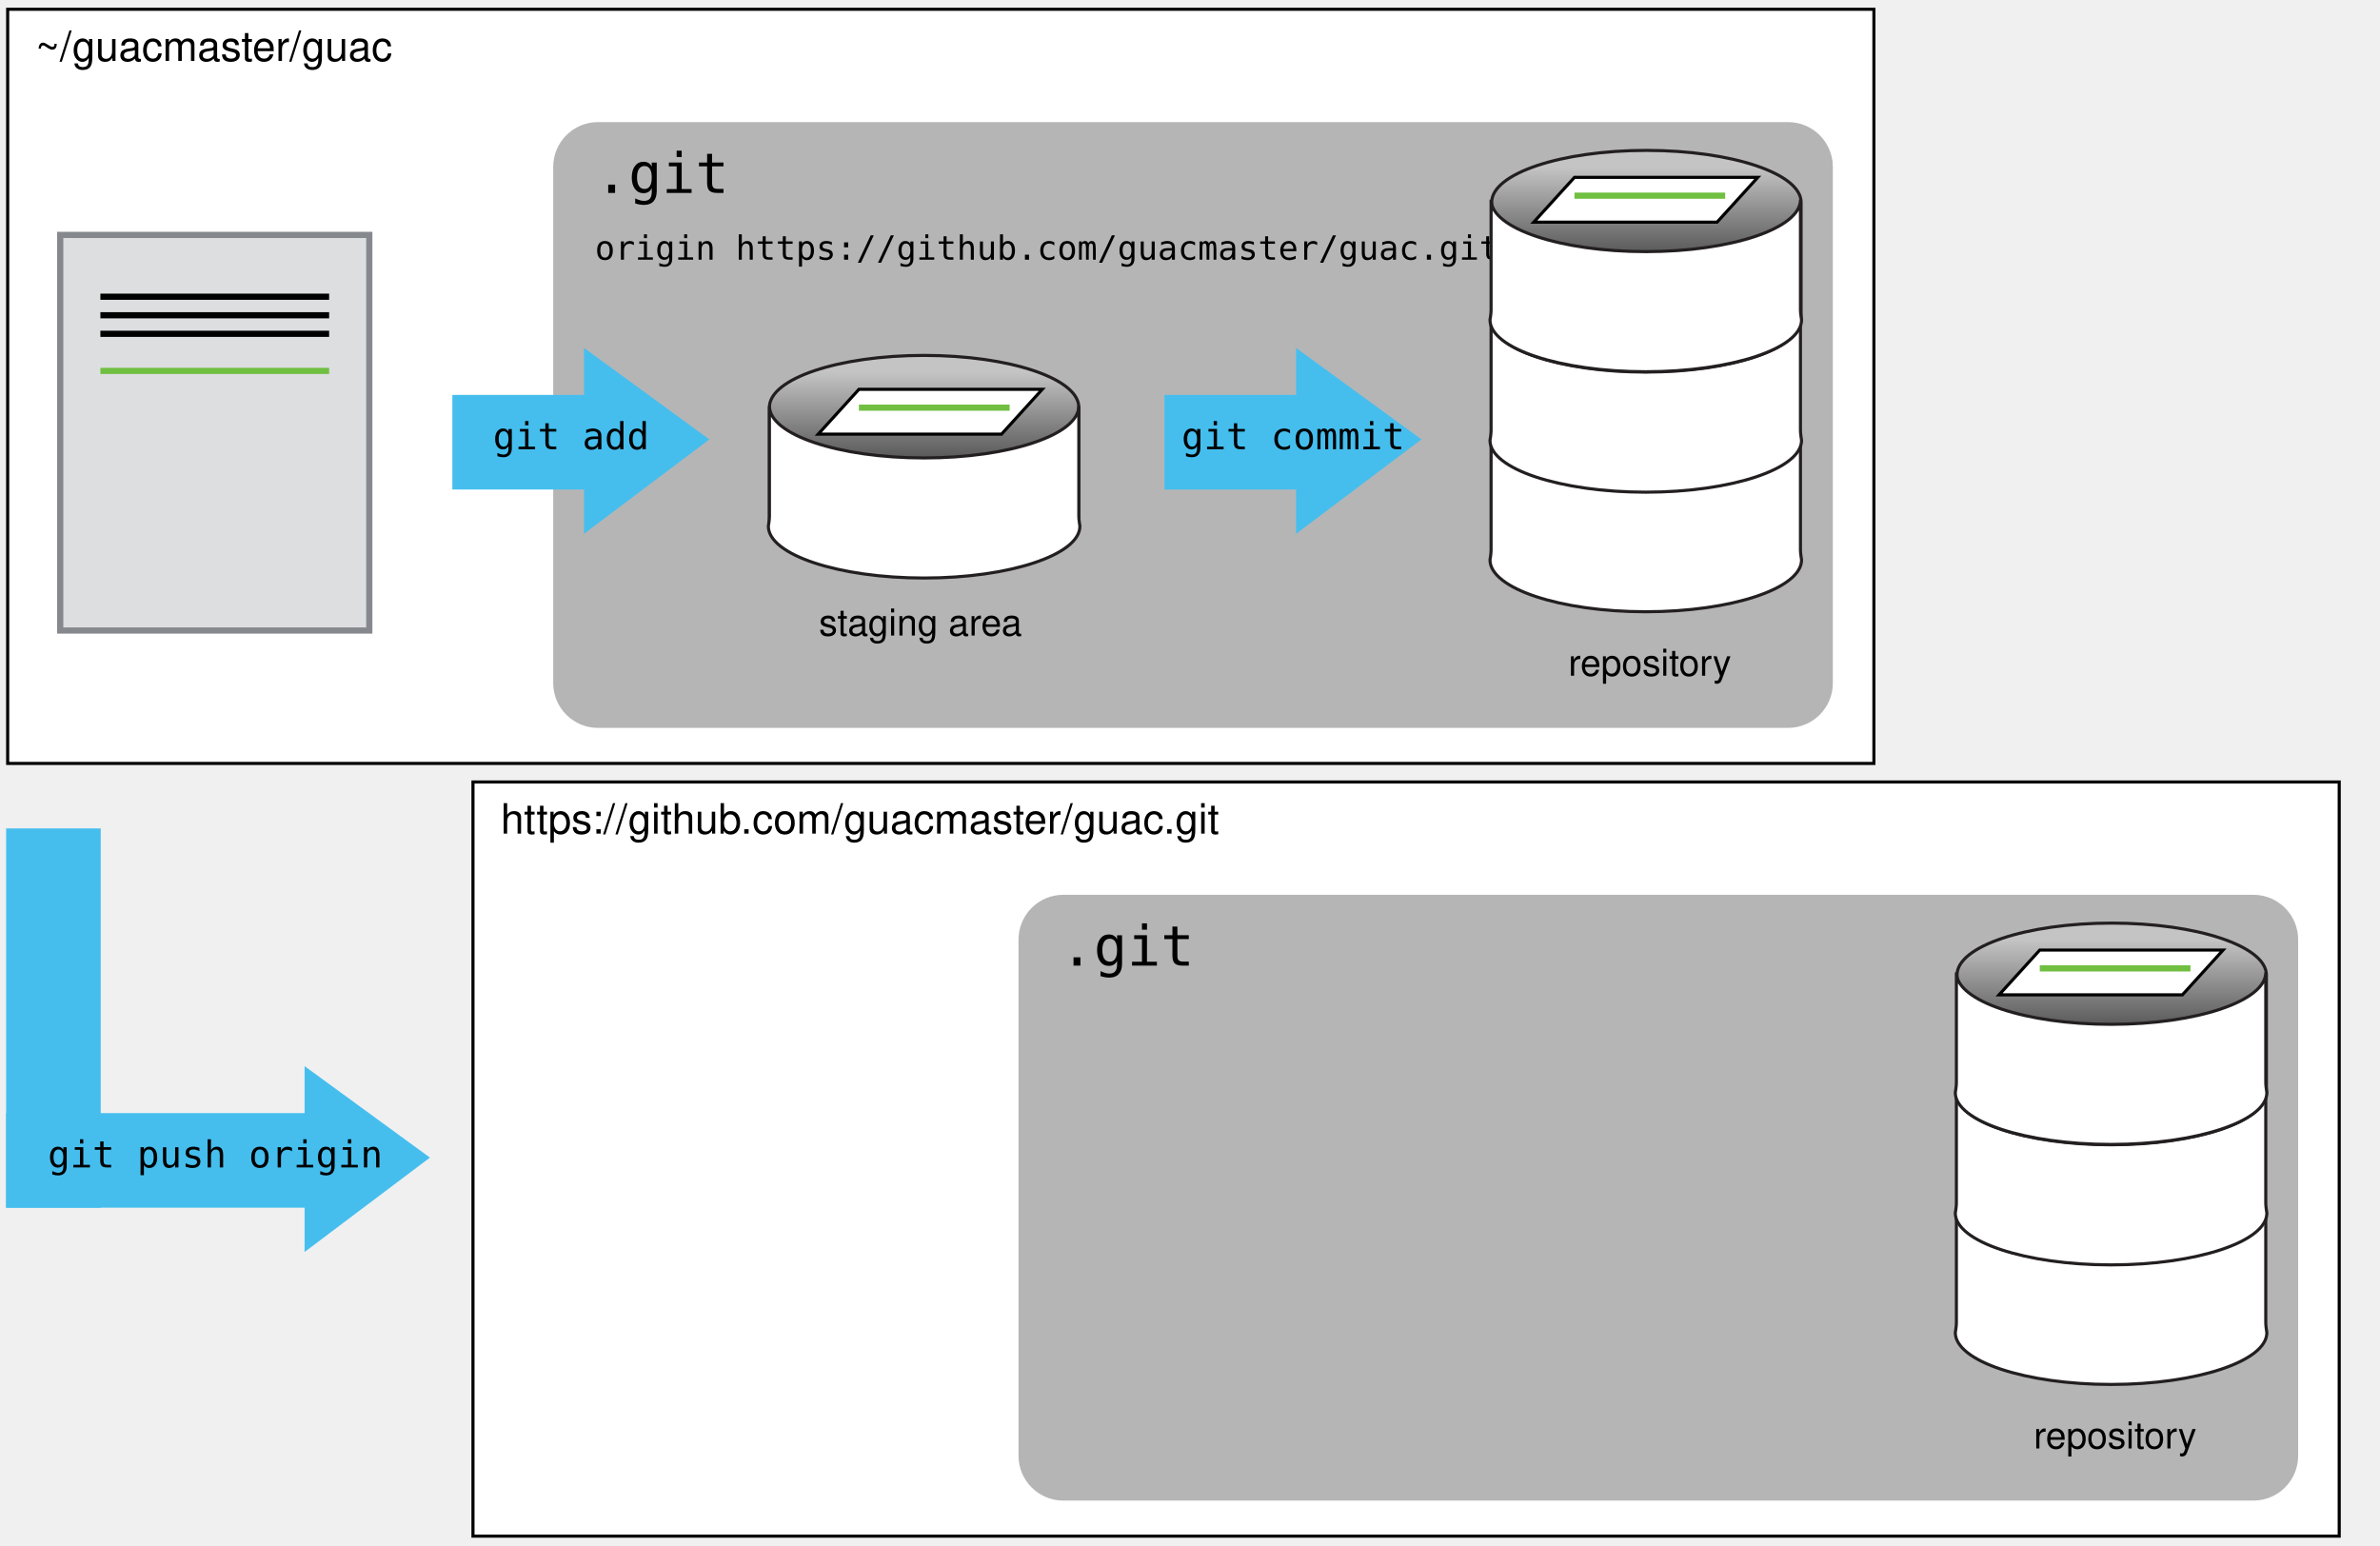
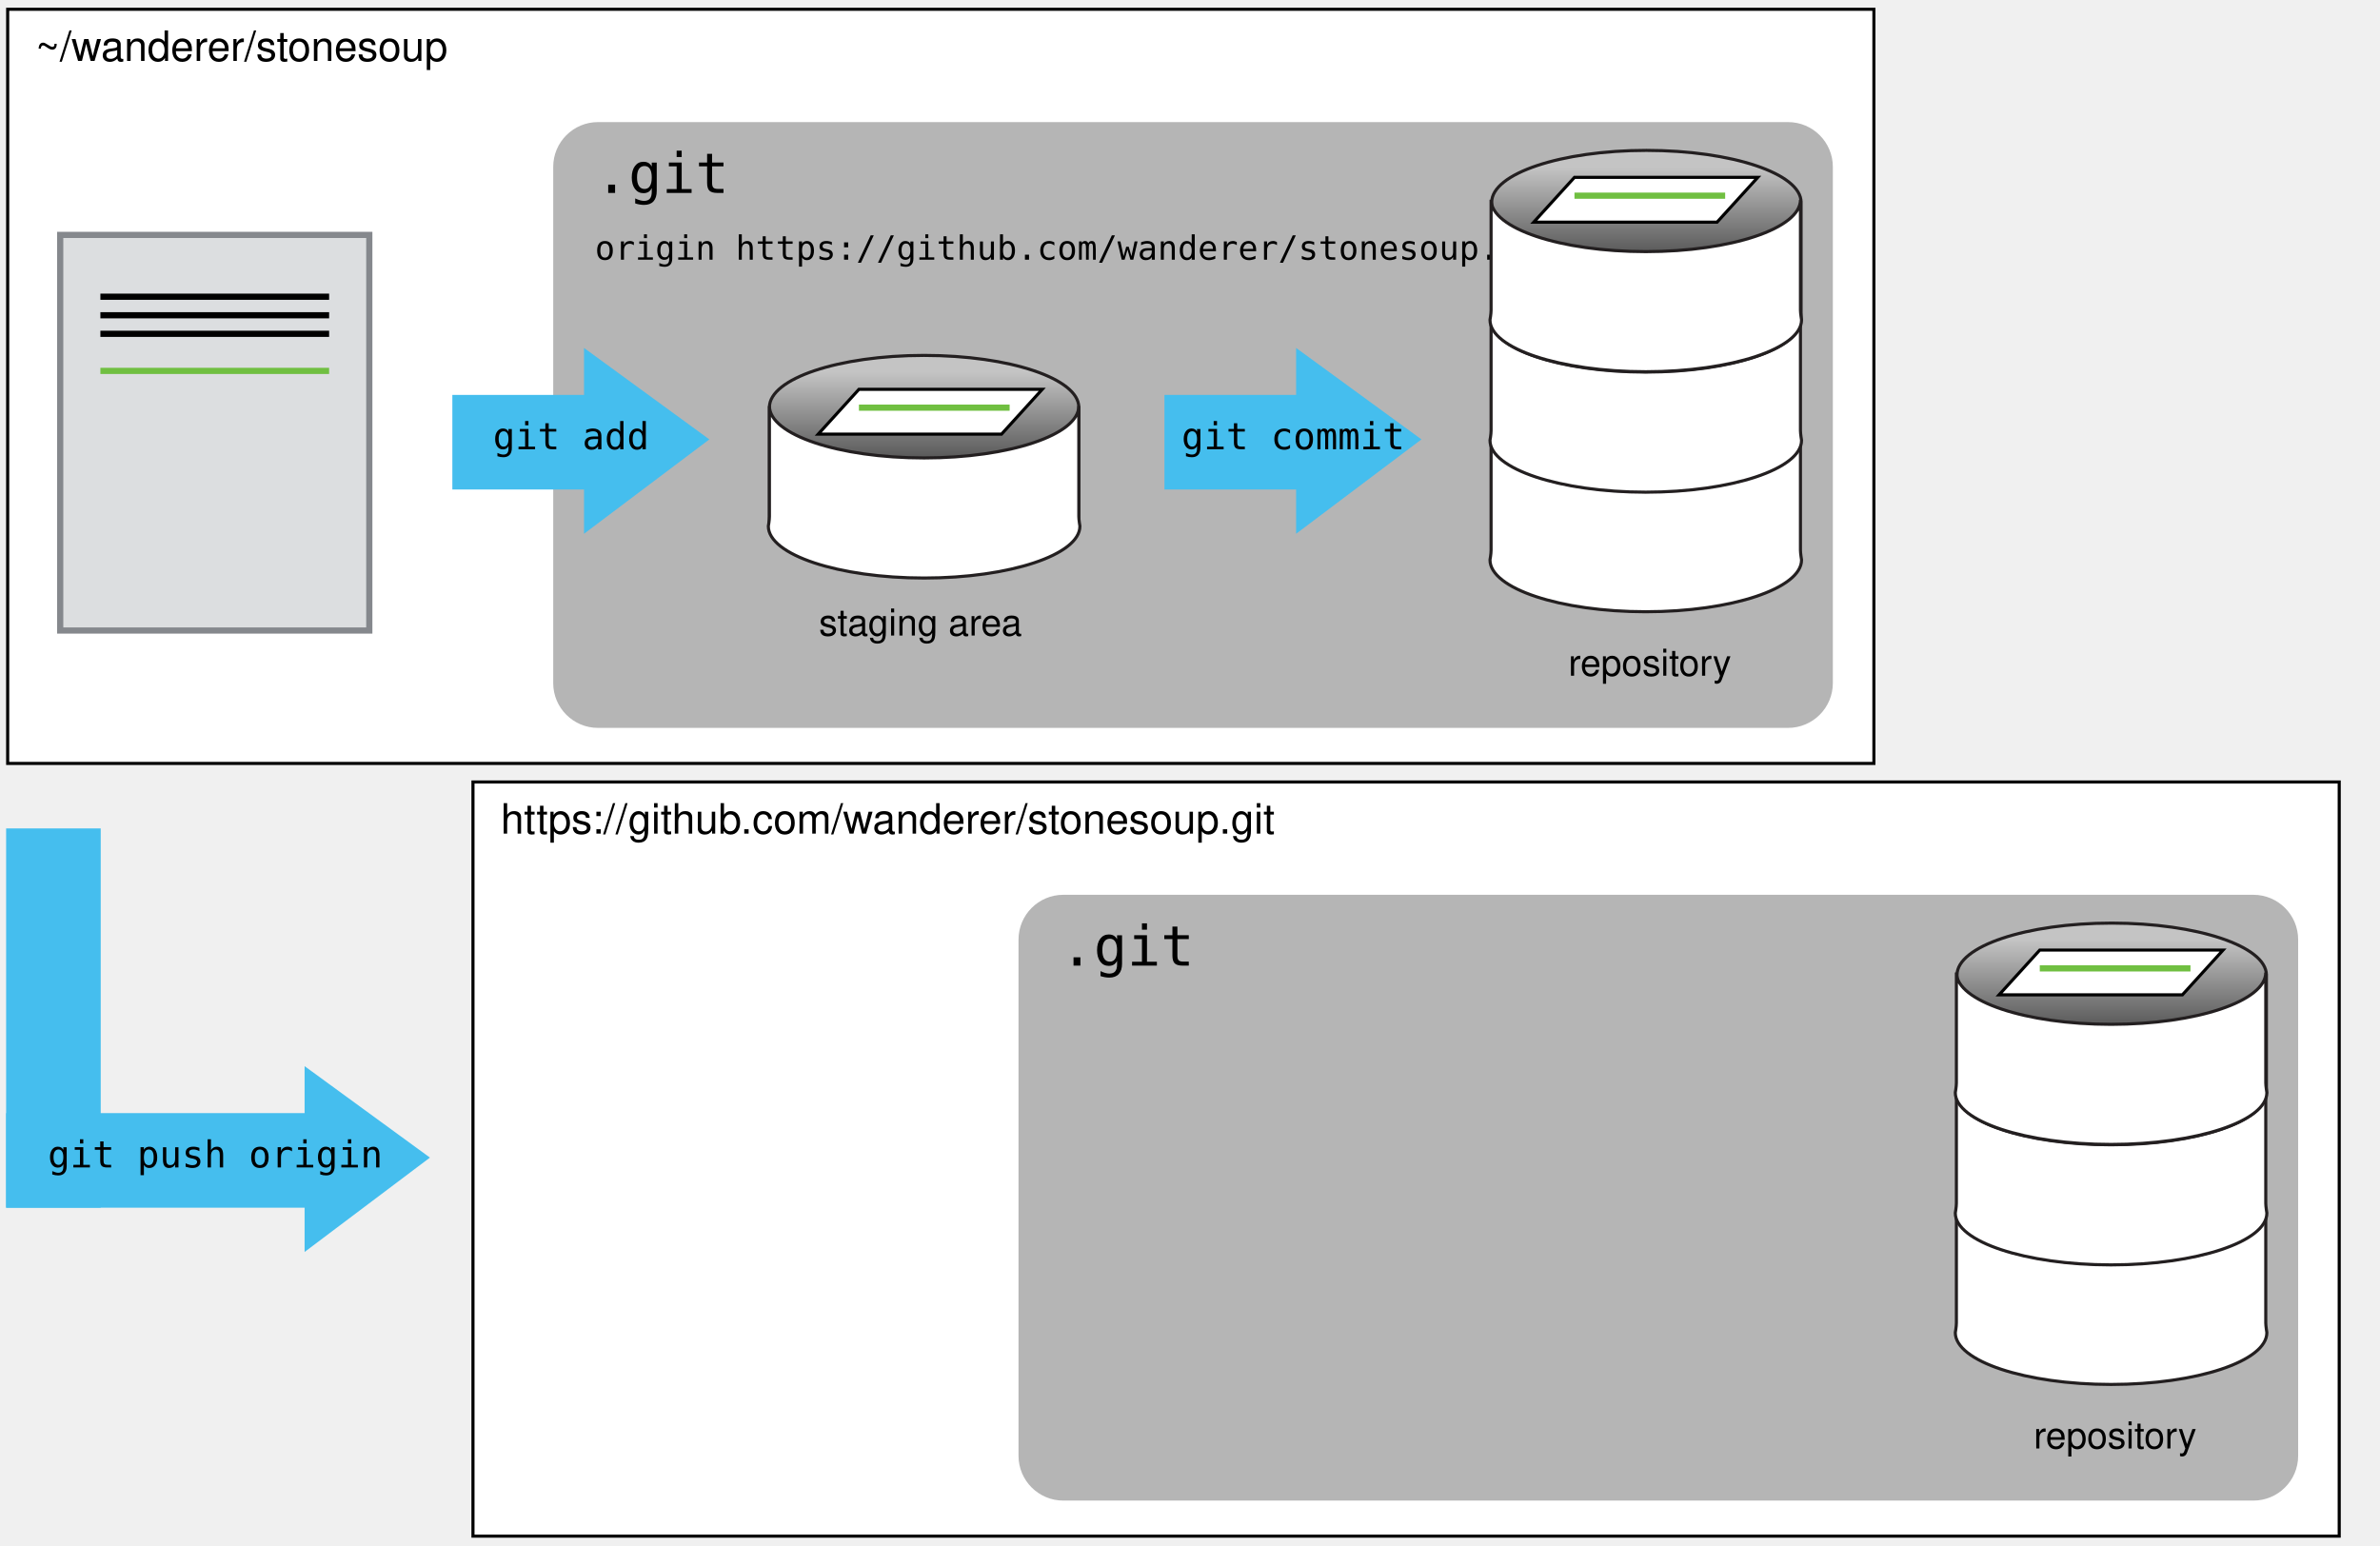
<svg xmlns="http://www.w3.org/2000/svg" xmlns:xlink="http://www.w3.org/1999/xlink" version="1.1" x="0px" y="0px" width="770" height="500" viewBox="0 0 770 500" enable-background="new 0 0 622 452" xml:space="preserve" id="svg4593">
  <defs id="defs4776">
    <linearGradient y2="363.473" x2="480.357" y1="334.872" x1="480.357" gradientUnits="userSpaceOnUse" id="SVGID_1_" gradientTransform="translate(279.4359,-47.97182)">
      <stop id="stop4613" style="stop-color:#C4C4C4" offset="0.098" />
      <stop id="stop4615" style="stop-color:#686868" offset="0.533" />
      <stop id="stop4617" style="stop-color:#000000" offset="1" />
    </linearGradient>
    <linearGradient xlink:href="#SVGID_3_" id="linearGradient5073" gradientUnits="userSpaceOnUse" x1="537.177" y1="57.66" x2="537.177" y2="112.913" />
    <linearGradient xlink:href="#SVGID_3_" id="linearGradient5457" gradientUnits="userSpaceOnUse" x1="537.177" y1="57.66" x2="537.177" y2="112.913" />
  </defs>
  <text xml:space="preserve" style="font-style:normal;font-variant:normal;font-weight:normal;font-stretch:normal;font-size:12px;line-height:125%;font-family:Monospace;-inkscape-font-specification:Monospace;text-align:start;letter-spacing:0px;word-spacing:0px;writing-mode:lr-tb;text-anchor:start;fill:#000000;fill-opacity:1;stroke:none;stroke-width:1px;stroke-linecap:butt;stroke-linejoin:miter;stroke-opacity:1" x="722.672" y="35.341" id="text4930">
    <tspan id="tspan4932" x="722.672" y="35.341" />
  </text>
  <g id="g5357" transform="translate(-4.520231,-9)">
    <g id="g5130">
      <rect style="fill:#ffffff;stroke:#000000;stroke-miterlimit:10" id="rect4596" height="244" width="603.785" stroke-miterlimit="10" y="12" x="7" />
      <g id="Layer_5">
        <g id="g4654">
          <path stroke-miterlimit="10" d="m 598,63 c 0,-8.284 -6.716,-15 -15,-15 l -385,0 c -8.284,0 -15,6.716 -15,15 l 0,167 c 0,8.284 6.716,15 15,15 l 385,0 c 8.284,0 15,-6.716 15,-15 l 0,-167 z" id="path4656" style="fill:#b5b5b5;stroke:#ffffff;stroke-miterlimit:10" />
          <rect x="197" y="59" width="425" height="70.269" id="rect4658" style="fill:none" />
          <text transform="translate(197,71.4199)" id="text4660">
            <tspan x="0" y="0" font-size="18" id="tspan4662" style="font-size:18px;font-family:Consolas">.git</tspan>
-             <tspan x="0" y="21.6" font-size="10.8" id="tspan4664" style="font-size:10.8px;font-family:Consolas">origin https://github.com/guacmaster/guac.git</tspan>
+             <tspan x="0" y="21.6" font-size="10.8" id="tspan4664" style="font-size:10.8px;font-family:Consolas">origin https://github.com/wanderer/stonesoup.git</tspan>
          </text>
        </g>
        <rect x="16" y="19" width="195.585" height="24.449" id="rect4666" style="fill:none" />
-         <text transform="translate(16,28.707)" font-size="13.5" id="text4668" style="font-size:13.5px;font-family:Helvetica">~/guacmaster/guac</text>
+         <text transform="translate(16,28.707)" font-size="13.5" id="text4668" style="font-size:13.5px;font-family:Helvetica">~/wanderer/stonesoup</text>
      </g>
      <g id="Layer_1">
        <g id="g4721">
          <rect x="24" y="85" width="100" height="128" id="rect4723" style="fill:#dcdee0" />
          <rect x="24" y="85" width="100" height="128" id="rect4725" style="fill:none;stroke:#85888d;stroke-width:2" />
          <line x1="37" y1="105" x2="111" y2="105" id="line4727" style="fill:none;stroke:#000000;stroke-width:2" />
          <line x1="37" y1="111" x2="111" y2="111" id="line4729" style="fill:none;stroke:#000000;stroke-width:2" />
          <line x1="37" y1="117" x2="111" y2="117" id="line4731" style="fill:none;stroke:#000000;stroke-width:2" />
          <line x1="37" y1="129" x2="111" y2="129" id="line4733" style="fill:none;stroke:#70bf41;stroke-width:2" />
        </g>
      </g>
      <rect style="fill:none" id="rect4742" height="14" width="52.743" y="146.069" x="164" />
      <g id="g5114">
        <g id="g4736">
          <rect x="150.871" y="136.768" width="45.956" height="30.604" id="rect4738" style="fill:#45beee" />
          <polygon points="193.467,181.695 234.02,151.163 193.467,121.571 " id="polygon4740" style="fill:#45beee" />
        </g>
        <text y="154.35" x="164" font-size="12" id="text4744" style="font-size:12px;font-family:Consolas">git add</text>
      </g>
      <rect style="fill:none" id="rect4752" height="14" width="85.542" y="146.069" x="376.98" />
      <g id="g5108">
        <g id="g4746">
          <rect x="381.251" y="136.768" width="45.956" height="30.604" id="rect4748" style="fill:#45beee" />
          <polygon points="423.847,181.695 464.399,151.163 423.847,121.571 " id="polygon4750" style="fill:#45beee" />
        </g>
        <text y="154.35" x="386.764" font-size="12" id="text4754" style="font-size:12px;font-family:Consolas">git commit</text>
      </g>
      <rect style="fill:none" id="rect4766" height="17" width="147" y="206" x="229" />
      <g id="g5093">
        <g id="Layer_3">
          <g id="g4671">
            <linearGradient y2="179.235" x2="303.499" y1="123.986" x1="303.499" gradientUnits="userSpaceOnUse" id="SVGID_2_">
              <stop id="stop4674" style="stop-color:#C4C4C4" offset="0.098" />
              <stop id="stop4676" style="stop-color:#686868" offset="0.533" />
              <stop id="stop4678" style="stop-color:#000000" offset="1" />
            </linearGradient>
            <path id="path4680" d="m 253.453,178.205 c 0,-9.264 22.404,-16.777 50.047,-16.777 27.643,0 50.045,7.514 50.045,16.777 l 0,1.029 c 0,0 0,-2.115 0,-3.117 0,-1.007 0,-35.745 0,-35.745 l 0,0.394 c 0,-9.27 -22.402,-16.78 -50.045,-16.78 -27.643,0 -50.047,7.51 -50.047,16.78 l 0,-0.394 c 0,0 0,34.519 0,35.733 0,1.205 0,3.129 0,3.129 l 0,-1.029 z" stroke-miterlimit="10" style="fill:url(#SVGID_2_);stroke:#231f20;stroke-miterlimit:10" />
            <g id="g4682">
              <path id="path4684" d="m 353.545,140.373 c 0,0 0,34.738 0,35.745 0,1.002 0.355,3.117 0.355,3.117 0,9.27 -22.758,16.779 -50.4,16.779 -27.642,0 -50.4,-7.51 -50.4,-16.779 0,0 0.354,-1.924 0.354,-3.129 0,-1.214 0,-35.733 0,-35.733 0,9.274 22.404,16.785 50.047,16.785 27.643,0 50.044,-7.511 50.044,-16.785 z" stroke-miterlimit="10" style="fill:#ffffff;stroke:#231f20;stroke-miterlimit:10" />
            </g>
          </g>
          <g id="g4686">
            <polygon id="polygon4688" points="341.719,134.965 282.411,134.965 269.235,149.459 328.542,149.459 " stroke-miterlimit="10" style="fill:#ffffff;stroke:#000000;stroke-miterlimit:10" />
            <line id="line4690" y2="140.894" x2="331.165" y1="140.894" x1="282.411" style="fill:none;stroke:#70bf41;stroke-width:2" />
          </g>
        </g>
        <text y="214.628" x="269.477" font-size="12" id="text4768" style="font-size:12px;font-family:Helvetica">staging area</text>
      </g>
      <rect style="fill:none" id="rect4770" height="17" width="147" y="219" x="464.785" />
      <g id="g5075">
        <g id="Layer_4">
          <linearGradient y2="112.913" x2="537.177" y1="57.66" x1="537.177" gradientUnits="userSpaceOnUse" id="SVGID_3_">
            <stop id="stop4694" style="stop-color:#C4C4C4" offset="0.098" />
            <stop id="stop4696" style="stop-color:#686868" offset="0.533" />
            <stop id="stop4698" style="stop-color:#000000" offset="1" />
          </linearGradient>
          <path id="path4700" d="m 487.13,111.882 c 0,-9.268 22.407,-16.781 50.047,-16.781 27.641,0 50.047,7.513 50.047,16.781 l 0,1.03 c 0,0 0,-2.118 0,-3.121 0,-1.003 0,-35.739 0,-35.739 l 0,0.388 c 0,-9.268 -22.406,-16.781 -50.047,-16.781 -27.64,0 -50.047,7.513 -50.047,16.781 l 0,-0.388 c 0,0 0,34.519 0,35.728 0,1.209 0,3.132 0,3.132 l 0,-1.03 z" stroke-miterlimit="10" style="fill:url(#linearGradient5457);stroke:#231f20;stroke-miterlimit:10" />
          <g id="g4702">
            <path id="path4704" d="m 587.021,151.283 c 0,0 0,34.738 0,35.74 0,1.002 0.354,3.121 0.354,3.121 0,9.268 -22.76,16.779 -50.4,16.779 -27.64,0 -50.399,-7.512 -50.399,-16.779 0,0 0.353,-1.924 0.353,-3.133 0,-1.209 0,-35.729 0,-35.729 0,9.268 22.407,16.781 50.047,16.781 27.638,0.001 50.045,-7.512 50.045,-16.78 z" stroke-miterlimit="10" style="fill:#ffffff;stroke:#231f20;stroke-miterlimit:10" />
          </g>
          <g id="g4706">
            <path id="path4708" d="m 587.021,112.601 c 0,0 0,34.736 0,35.739 0,1.002 0.354,3.121 0.354,3.121 0,9.268 -22.76,16.779 -50.4,16.779 -27.64,0 -50.399,-7.512 -50.399,-16.779 0,0 0.353,-1.923 0.353,-3.132 0,-1.209 0,-35.728 0,-35.728 0,9.268 22.407,16.78 50.047,16.78 27.638,0 50.045,-7.512 50.045,-16.78 z" stroke-miterlimit="10" style="fill:#ffffff;stroke:#231f20;stroke-miterlimit:10" />
          </g>
          <g id="g4710">
            <path id="path4712" d="m 587.021,73.628 c 0,0 0,34.737 0,35.739 0,1.002 0.354,3.12 0.354,3.12 0,9.269 -22.76,16.781 -50.4,16.781 -27.64,0 -50.399,-7.513 -50.399,-16.781 0,0 0.353,-1.922 0.353,-3.131 0,-1.209 0,-35.728 0,-35.728 0,9.268 22.407,16.78 50.047,16.78 27.638,0.001 50.045,-7.512 50.045,-16.78 z" stroke-miterlimit="10" style="fill:#ffffff;stroke:#231f20;stroke-miterlimit:10" />
          </g>
          <g id="g4714">
            <polygon id="polygon4716" points="573.216,66.381 513.908,66.381 500.732,80.875 560.039,80.875 " stroke-miterlimit="10" style="fill:#ffffff;stroke:#000000;stroke-miterlimit:10" />
            <line id="line4718" y2="72.311" x2="562.662" y1="72.311" x1="513.908" style="fill:none;stroke:#70bf41;stroke-width:2" />
          </g>
        </g>
        <text y="227.628" x="511.941" font-size="12" id="text4772" style="font-size:12px;font-family:Helvetica">repository</text>
      </g>
      <rect x="464.785" y="219" width="147" height="17" id="rect4977" style="fill:none" />
    </g>
    <g transform="translate(53.96832,0)" id="g5323">
      <g id="g5196" transform="translate(96.57214,0)">
        <rect style="fill:#ffffff;stroke:#000000;stroke-miterlimit:10" id="rect4811" height="244" width="603.785" stroke-miterlimit="10" y="262" x="7" />
        <path style="fill:#b5b5b5;stroke:#ffffff;stroke-miterlimit:10" stroke-miterlimit="10" d="m 598,313 c 0,-8.284 -6.716,-15 -15,-15 l -385,0 c -8.284,0 -15,6.716 -15,15 l 0,167 c 0,8.284 6.716,15 15,15 l 385,0 c 8.284,0 15,-6.716 15,-15 l 0,-167 z" id="path4817" />
        <rect style="fill:none" x="197" y="309" width="425" height="70.269" id="rect4819" />
        <text y="321.42" x="197" id="text4821">
          <tspan style="font-size:18px;font-family:Consolas" x="197" y="321.42" font-size="18" id="tspan4823">.git</tspan>
          <tspan style="font-size:10.8px;font-family:Consolas" x="197" y="343.02" font-size="10.8" id="tspan4825" />
        </text>
        <rect id="rect4827" height="24.449" width="195.585" y="269" x="16" style="fill:none" />
-         <text y="278.707" x="16" id="text4829" font-size="13.5" style="font-size:13.5px;font-family:Helvetica">https://github.com/guacmaster/guac.git</text>
+         <text y="278.707" x="16" id="text4829" font-size="13.5" style="font-size:13.5px;font-family:Helvetica">https://github.com/wanderer/stonesoup.git</text>
        <g transform="translate(0,250)" id="g5055">
          <g id="g5023">
            <linearGradient y2="112.913" x2="537.177" y1="57.66" x1="537.177" gradientUnits="userSpaceOnUse" id="linearGradient5025">
              <stop id="stop5027" style="stop-color:#C4C4C4" offset="0.098" />
              <stop id="stop5029" style="stop-color:#686868" offset="0.533" />
              <stop id="stop5031" style="stop-color:#000000" offset="1" />
            </linearGradient>
            <path style="fill:url(#linearGradient5073);stroke:#231f20;stroke-miterlimit:10" id="path5033" d="m 487.13,111.882 c 0,-9.268 22.407,-16.781 50.047,-16.781 27.641,0 50.047,7.513 50.047,16.781 l 0,1.03 c 0,0 0,-2.118 0,-3.121 0,-1.003 0,-35.739 0,-35.739 l 0,0.388 c 0,-9.268 -22.406,-16.781 -50.047,-16.781 -27.64,0 -50.047,7.513 -50.047,16.781 l 0,-0.388 c 0,0 0,34.519 0,35.728 0,1.209 0,3.132 0,3.132 l 0,-1.03 z" stroke-miterlimit="10" />
            <g id="g5035">
              <path style="fill:#ffffff;stroke:#231f20;stroke-miterlimit:10" id="path5037" d="m 587.021,151.283 c 0,0 0,34.738 0,35.74 0,1.002 0.354,3.121 0.354,3.121 0,9.268 -22.76,16.779 -50.4,16.779 -27.64,0 -50.399,-7.512 -50.399,-16.779 0,0 0.353,-1.924 0.353,-3.133 0,-1.209 0,-35.729 0,-35.729 0,9.268 22.407,16.781 50.047,16.781 27.638,0.001 50.045,-7.512 50.045,-16.78 z" stroke-miterlimit="10" />
            </g>
            <g id="g5039">
              <path style="fill:#ffffff;stroke:#231f20;stroke-miterlimit:10" id="path5041" d="m 587.021,112.601 c 0,0 0,34.736 0,35.739 0,1.002 0.354,3.121 0.354,3.121 0,9.268 -22.76,16.779 -50.4,16.779 -27.64,0 -50.399,-7.512 -50.399,-16.779 0,0 0.353,-1.923 0.353,-3.132 0,-1.209 0,-35.728 0,-35.728 0,9.268 22.407,16.78 50.047,16.78 27.638,0 50.045,-7.512 50.045,-16.78 z" stroke-miterlimit="10" />
            </g>
            <g id="g5043">
              <path style="fill:#ffffff;stroke:#231f20;stroke-miterlimit:10" id="path5045" d="m 587.021,73.628 c 0,0 0,34.737 0,35.739 0,1.002 0.354,3.12 0.354,3.12 0,9.269 -22.76,16.781 -50.4,16.781 -27.64,0 -50.399,-7.513 -50.399,-16.781 0,0 0.353,-1.922 0.353,-3.131 0,-1.209 0,-35.728 0,-35.728 0,9.268 22.407,16.78 50.047,16.78 27.638,0.001 50.045,-7.512 50.045,-16.78 z" stroke-miterlimit="10" />
            </g>
            <g id="g5047">
              <polygon style="fill:#ffffff;stroke:#000000;stroke-miterlimit:10" id="polygon5049" points="513.908,66.381 500.732,80.875 560.039,80.875 573.216,66.381 " stroke-miterlimit="10" />
              <line style="fill:none;stroke:#70bf41;stroke-width:2" id="line5051" y2="72.311" x2="562.662" y1="72.311" x1="513.908" />
            </g>
          </g>
          <text y="227.628" x="511.941" font-size="12" id="text5053" style="font-size:12px;font-family:Helvetica">repository</text>
        </g>
        <rect x="200.719" y="272.824" transform="matrix(0.9804651,0.196693,-0.196693,0.9804651,0,0)" width="165.548" height="14" id="rect4762" style="fill:none" />
      </g>
      <g id="g5317">
        <rect style="fill:#45beee" id="rect5294" height="30.604" width="122.711" y="16.864" x="277.028" transform="matrix(0,1,-1,0,0,0)" />
        <rect x="-47.468" y="369.135" width="99.924" height="30.604" id="rect5124" style="fill:#45beee" />
        <polygon transform="translate(-374.751,232.367)" points="423.847,121.571 423.847,181.695 464.399,151.163 " id="polygon5126" style="fill:#45beee" />
        <text style="font-size:12px;font-family:Consolas" id="text5128" font-size="12" x="-33.987" y="386.717">git push origin</text>
      </g>
    </g>
  </g>
</svg>
